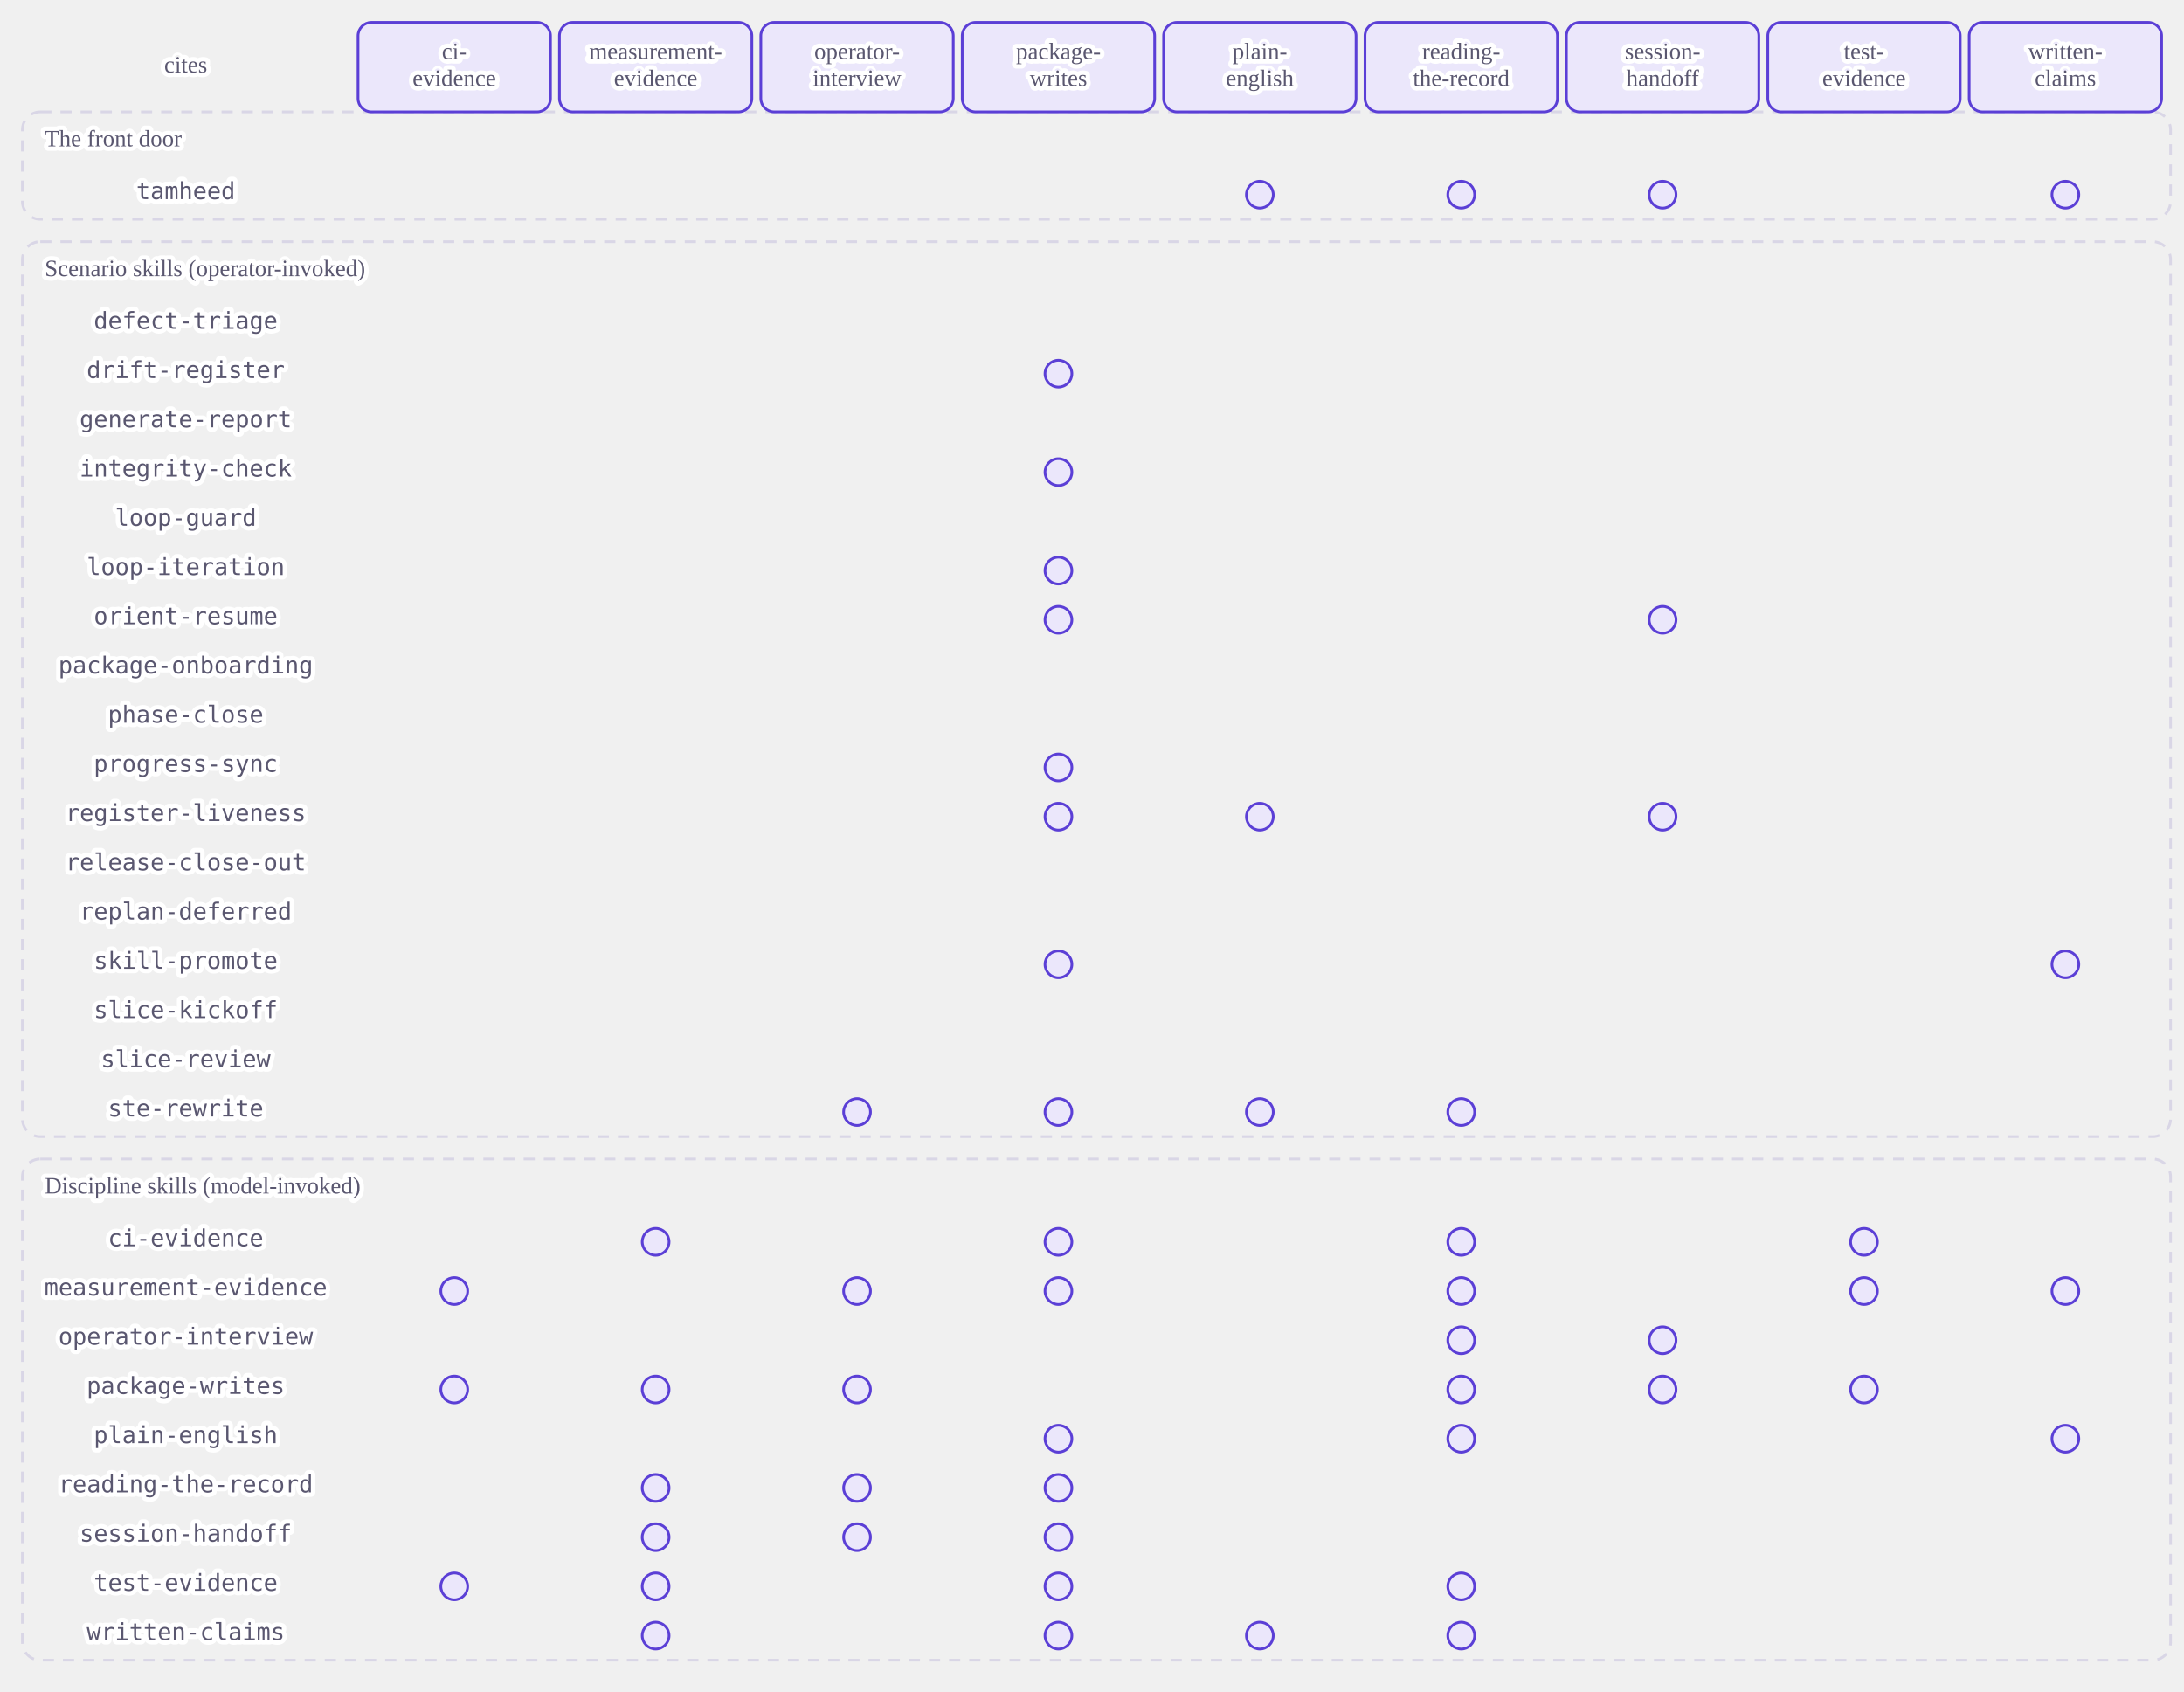
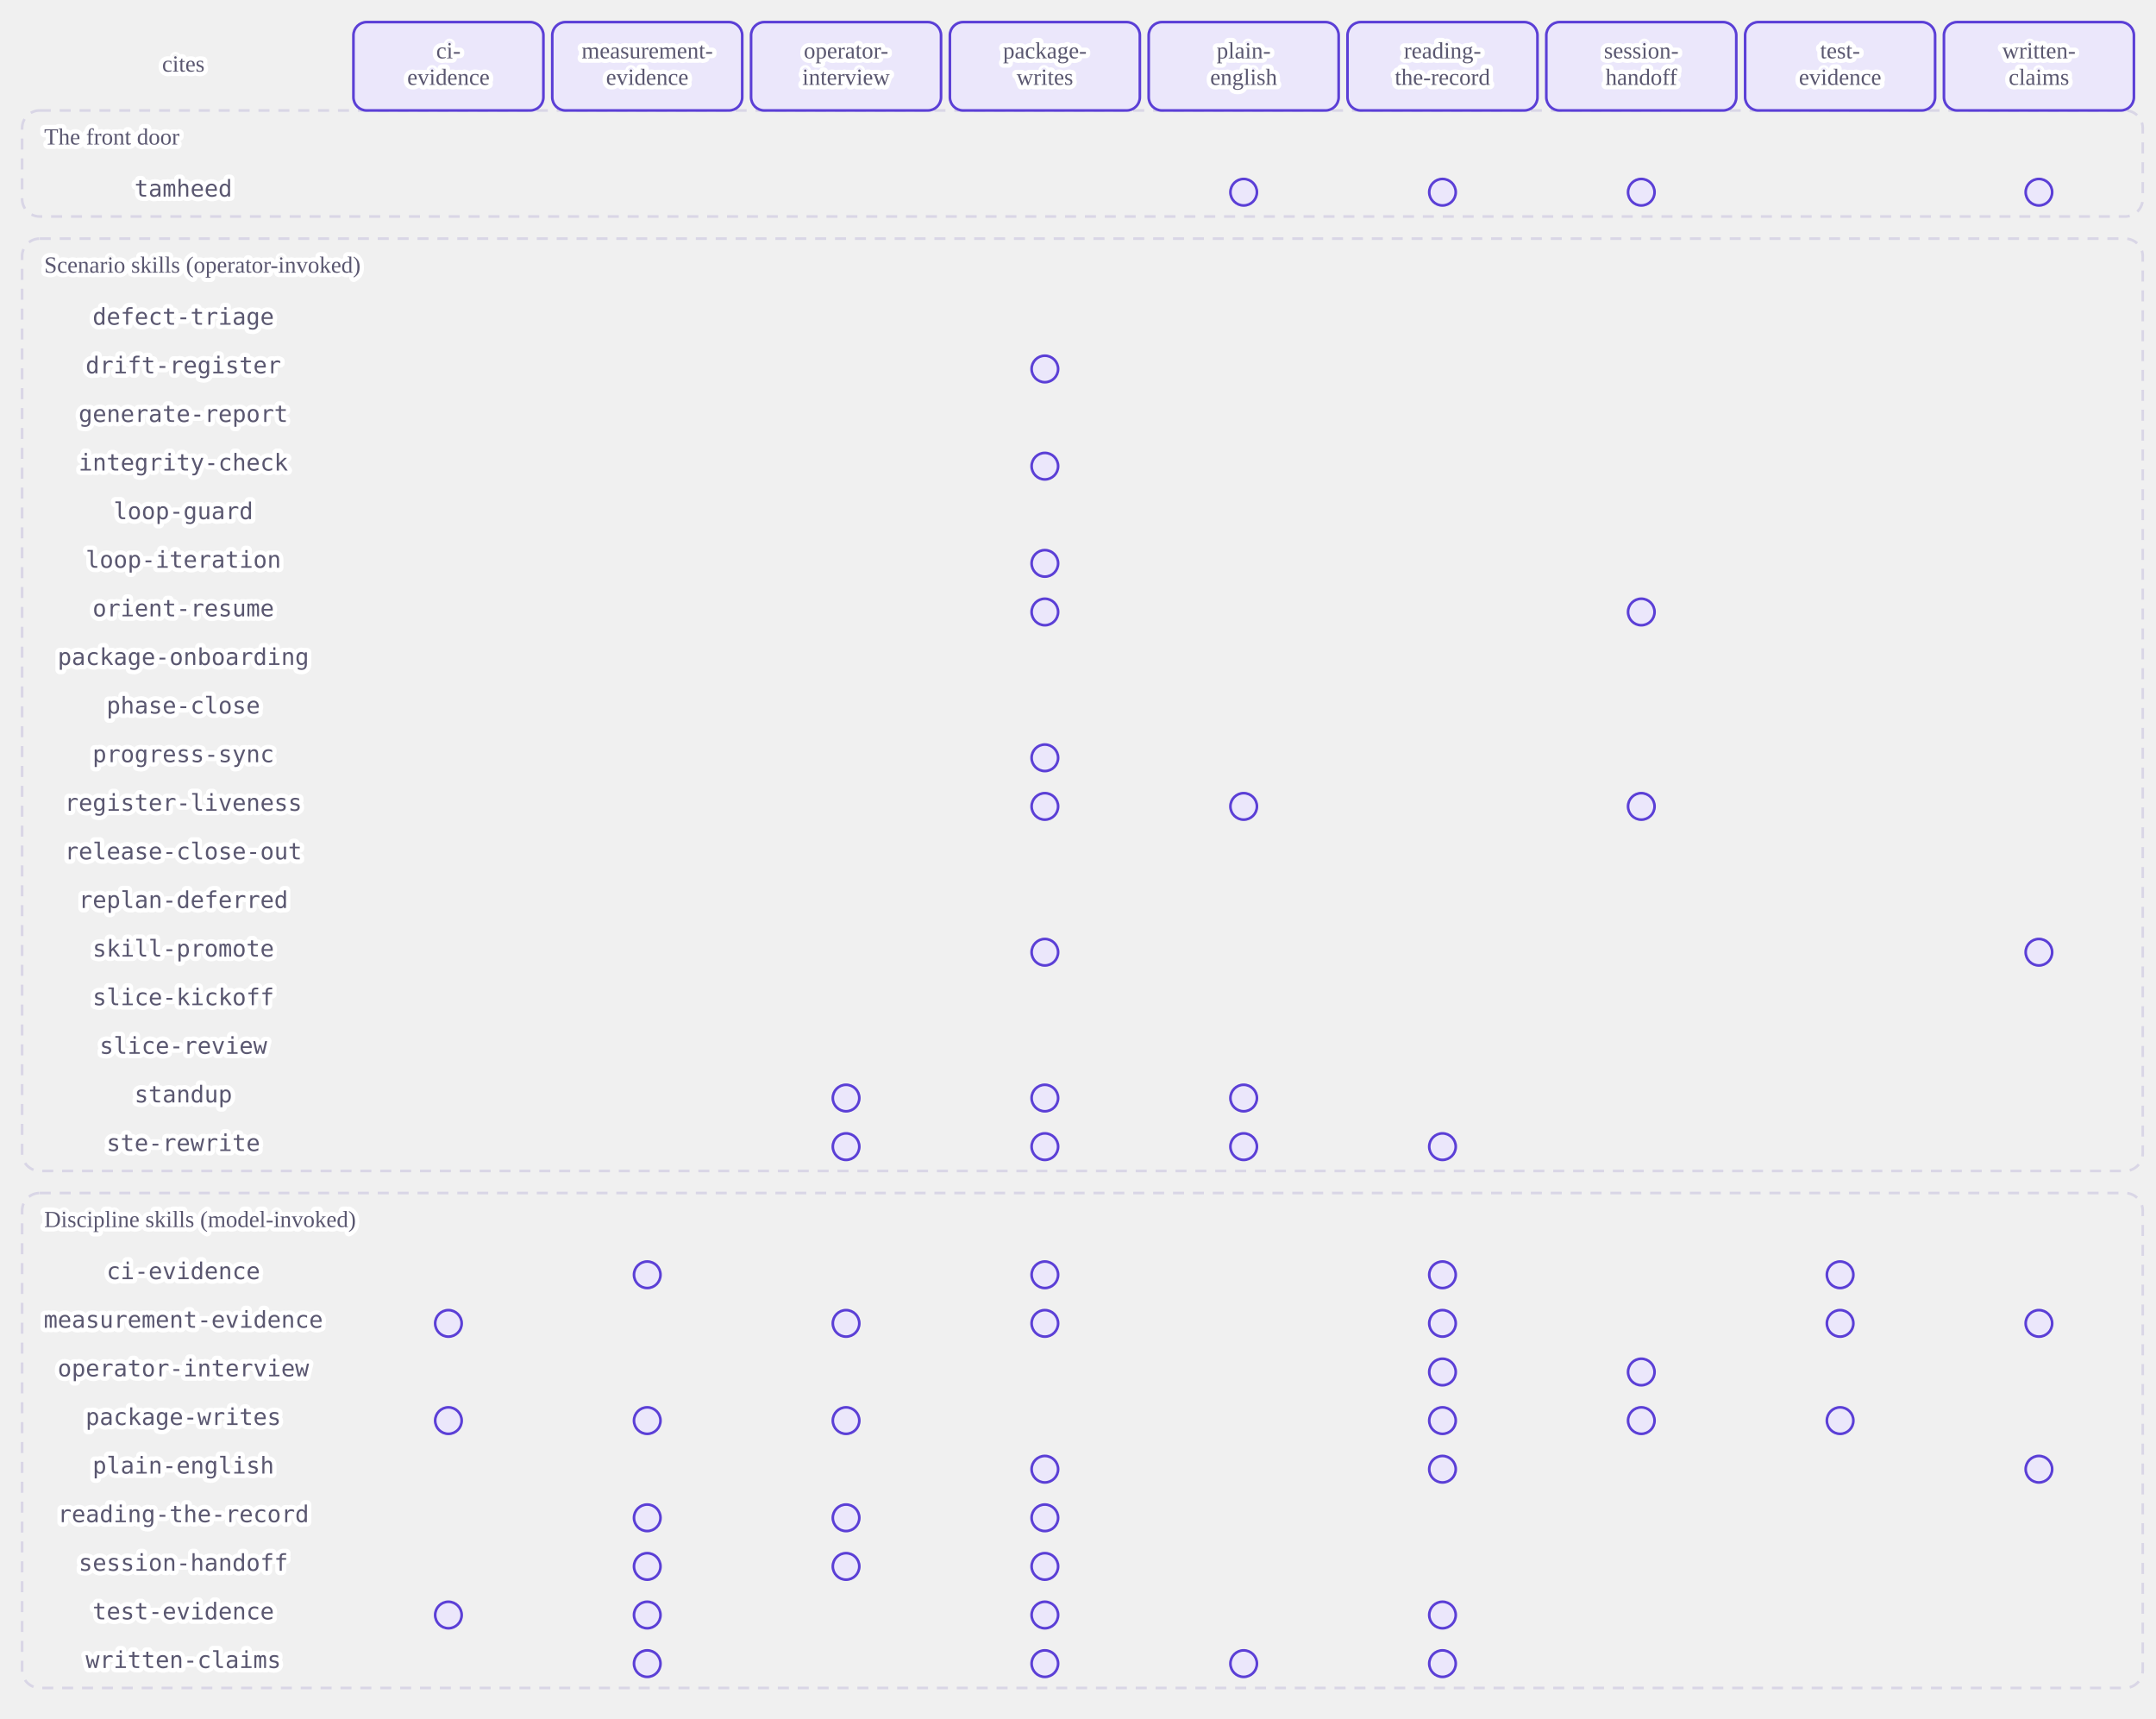
- <svg xmlns="http://www.w3.org/2000/svg" class="dia" lang="en" viewBox="0 0 976 756" width="976" height="756" role="img" aria-label="A mark where the row's skill cites the column's discipline as tamheed:&lt;name&gt;, read from the files.">
+ <svg xmlns="http://www.w3.org/2000/svg" class="dia" lang="en" viewBox="0 0 976 778" width="976" height="778" role="img" aria-label="A mark where the row's skill cites the column's discipline as tamheed:&lt;name&gt;, read from the files.">
  <style>svg{font-family:Georgia, "Times New Roman", serif;color:#1b1a24;direction:ltr}text{fill:currentColor}.box{fill:#efedf7;stroke:#d9d6e6;stroke-width:1.2}.box.acc{fill:#ebe7fb;stroke:#5b3fd6}.box.good{fill:#e0efe6;stroke:#1f8a4c}.box.bad{fill:#f8e7e7;stroke:#c23b36}.box.warn{fill:#f3ebdd;stroke:#a8700f}.box.frame{fill:none;stroke:#d9d6e6;stroke-dasharray:5 4}.frame .lbl{fill:#5a5770}.edge{fill:none;stroke:#5a5770;stroke-width:1.4}.edge.acc{stroke:#5b3fd6;stroke-width:1.8}.edge.loop{stroke-dasharray:4 3}.lbl{font-size:12px}.lbl.small{font-size:10.5px;fill:#5a5770;paint-order:stroke fill;stroke:#ffffff;stroke-width:4px;stroke-linejoin:round}.lbl.strong{font-weight:600;font-size:13px}.num{font-family:Consolas, Menlo, monospace;font-size:11px;direction:ltr;unicode-bidi:isolate}.arrow{fill:#5a5770}.arrow.acc{fill:#5b3fd6}</style>
  <defs>
    <marker id="ar-skills-matrix-en" viewBox="0 0 10 10" refX="9" refY="5" markerWidth="7" markerHeight="7" orient="auto-start-reverse">
      <path d="M0 0L10 5L0 10z" class="arrow" />
    </marker>
    <marker id="ara-skills-matrix-en" viewBox="0 0 10 10" refX="9" refY="5" markerWidth="7" markerHeight="7" orient="auto-start-reverse">
      <path d="M0 0L10 5L0 10z" class="arrow acc" />
    </marker>
  </defs>
  <g class="frame">
    <rect class="box frame" x="10.0" y="50" width="960" height="48" rx="8" />
    <text class="lbl small" x="20.0" y="63.0" text-anchor="start" dominant-baseline="middle">The front door</text>
  </g>
  <g class="frame">
-     <rect class="box frame" x="10.0" y="108" width="960" height="400" rx="8" />
+     <rect class="box frame" x="10.0" y="108" width="960" height="422" rx="8" />
    <text class="lbl small" x="20.0" y="121.0" text-anchor="start" dominant-baseline="middle">Scenario skills (operator-invoked)</text>
  </g>
  <g class="frame">
-     <rect class="box frame" x="10.0" y="518" width="960" height="224" rx="8" />
-     <text class="lbl small" x="20.0" y="531.0" text-anchor="start" dominant-baseline="middle">Discipline skills (model-invoked)</text>
+     <rect class="box frame" x="10.0" y="540" width="960" height="224" rx="8" />
+     <text class="lbl small" x="20.0" y="553.0" text-anchor="start" dominant-baseline="middle">Discipline skills (model-invoked)</text>
  </g>
  <g>
    <text class="lbl small" x="83.0" y="30.0" text-anchor="middle" dominant-baseline="middle">cites</text>
  </g>
  <g>
    <rect class="box acc" x="160.0" y="10" width="86" height="40" rx="6" />
    <text class="lbl small" x="203.0" y="24.0" text-anchor="middle" dominant-baseline="middle">ci-</text>
    <text class="lbl small" x="203.0" y="36.0" text-anchor="middle" dominant-baseline="middle">evidence</text>
  </g>
  <g>
    <rect class="box acc" x="250.0" y="10" width="86" height="40" rx="6" />
    <text class="lbl small" x="293.0" y="24.0" text-anchor="middle" dominant-baseline="middle">measurement-</text>
    <text class="lbl small" x="293.0" y="36.0" text-anchor="middle" dominant-baseline="middle">evidence</text>
  </g>
  <g>
    <rect class="box acc" x="340.0" y="10" width="86" height="40" rx="6" />
    <text class="lbl small" x="383.0" y="24.0" text-anchor="middle" dominant-baseline="middle">operator-</text>
    <text class="lbl small" x="383.0" y="36.0" text-anchor="middle" dominant-baseline="middle">interview</text>
  </g>
  <g>
    <rect class="box acc" x="430.0" y="10" width="86" height="40" rx="6" />
    <text class="lbl small" x="473.0" y="24.0" text-anchor="middle" dominant-baseline="middle">package-</text>
    <text class="lbl small" x="473.0" y="36.0" text-anchor="middle" dominant-baseline="middle">writes</text>
  </g>
  <g>
    <rect class="box acc" x="520.0" y="10" width="86" height="40" rx="6" />
    <text class="lbl small" x="563.0" y="24.0" text-anchor="middle" dominant-baseline="middle">plain-</text>
    <text class="lbl small" x="563.0" y="36.0" text-anchor="middle" dominant-baseline="middle">english</text>
  </g>
  <g>
    <rect class="box acc" x="610.0" y="10" width="86" height="40" rx="6" />
    <text class="lbl small" x="653.0" y="24.0" text-anchor="middle" dominant-baseline="middle">reading-</text>
    <text class="lbl small" x="653.0" y="36.0" text-anchor="middle" dominant-baseline="middle">the-record</text>
  </g>
  <g>
    <rect class="box acc" x="700.0" y="10" width="86" height="40" rx="6" />
    <text class="lbl small" x="743.0" y="24.0" text-anchor="middle" dominant-baseline="middle">session-</text>
    <text class="lbl small" x="743.0" y="36.0" text-anchor="middle" dominant-baseline="middle">handoff</text>
  </g>
  <g>
    <rect class="box acc" x="790.0" y="10" width="86" height="40" rx="6" />
    <text class="lbl small" x="833.0" y="24.0" text-anchor="middle" dominant-baseline="middle">test-</text>
    <text class="lbl small" x="833.0" y="36.0" text-anchor="middle" dominant-baseline="middle">evidence</text>
  </g>
  <g>
    <rect class="box acc" x="880.0" y="10" width="86" height="40" rx="6" />
    <text class="lbl small" x="923.0" y="24.0" text-anchor="middle" dominant-baseline="middle">written-</text>
    <text class="lbl small" x="923.0" y="36.0" text-anchor="middle" dominant-baseline="middle">claims</text>
  </g>
  <g>
    <text class="lbl num small" x="83.0" y="86.0" text-anchor="middle" dominant-baseline="middle" style="direction:ltr;unicode-bidi:isolate">tamheed</text>
  </g>
  <g>
    <rect class="box acc pill" x="557.0" y="81.0" width="12" height="12" rx="6.0" />
  </g>
  <g>
    <rect class="box acc pill" x="647.0" y="81.0" width="12" height="12" rx="6.0" />
  </g>
  <g>
    <rect class="box acc pill" x="737.0" y="81.0" width="12" height="12" rx="6.0" />
  </g>
  <g>
    <rect class="box acc pill" x="917.0" y="81.0" width="12" height="12" rx="6.0" />
  </g>
  <g>
    <text class="lbl num small" x="83.0" y="144.0" text-anchor="middle" dominant-baseline="middle" style="direction:ltr;unicode-bidi:isolate">defect-triage</text>
  </g>
  <g>
    <text class="lbl num small" x="83.0" y="166.0" text-anchor="middle" dominant-baseline="middle" style="direction:ltr;unicode-bidi:isolate">drift-register</text>
  </g>
  <g>
    <rect class="box acc pill" x="467.0" y="161.0" width="12" height="12" rx="6.0" />
  </g>
  <g>
    <text class="lbl num small" x="83.0" y="188.0" text-anchor="middle" dominant-baseline="middle" style="direction:ltr;unicode-bidi:isolate">generate-report</text>
  </g>
  <g>
    <text class="lbl num small" x="83.0" y="210.0" text-anchor="middle" dominant-baseline="middle" style="direction:ltr;unicode-bidi:isolate">integrity-check</text>
  </g>
  <g>
    <rect class="box acc pill" x="467.0" y="205.0" width="12" height="12" rx="6.0" />
  </g>
  <g>
    <text class="lbl num small" x="83.0" y="232.0" text-anchor="middle" dominant-baseline="middle" style="direction:ltr;unicode-bidi:isolate">loop-guard</text>
  </g>
  <g>
    <text class="lbl num small" x="83.0" y="254.0" text-anchor="middle" dominant-baseline="middle" style="direction:ltr;unicode-bidi:isolate">loop-iteration</text>
  </g>
  <g>
    <rect class="box acc pill" x="467.0" y="249.0" width="12" height="12" rx="6.0" />
  </g>
  <g>
    <text class="lbl num small" x="83.0" y="276.0" text-anchor="middle" dominant-baseline="middle" style="direction:ltr;unicode-bidi:isolate">orient-resume</text>
  </g>
  <g>
    <rect class="box acc pill" x="467.0" y="271.0" width="12" height="12" rx="6.0" />
  </g>
  <g>
    <rect class="box acc pill" x="737.0" y="271.0" width="12" height="12" rx="6.0" />
  </g>
  <g>
    <text class="lbl num small" x="83.0" y="298.0" text-anchor="middle" dominant-baseline="middle" style="direction:ltr;unicode-bidi:isolate">package-onboarding</text>
  </g>
  <g>
    <text class="lbl num small" x="83.0" y="320.0" text-anchor="middle" dominant-baseline="middle" style="direction:ltr;unicode-bidi:isolate">phase-close</text>
  </g>
  <g>
    <text class="lbl num small" x="83.0" y="342.0" text-anchor="middle" dominant-baseline="middle" style="direction:ltr;unicode-bidi:isolate">progress-sync</text>
  </g>
  <g>
    <rect class="box acc pill" x="467.0" y="337.0" width="12" height="12" rx="6.0" />
  </g>
  <g>
    <text class="lbl num small" x="83.0" y="364.0" text-anchor="middle" dominant-baseline="middle" style="direction:ltr;unicode-bidi:isolate">register-liveness</text>
  </g>
  <g>
    <rect class="box acc pill" x="467.0" y="359.0" width="12" height="12" rx="6.0" />
  </g>
  <g>
    <rect class="box acc pill" x="557.0" y="359.0" width="12" height="12" rx="6.0" />
  </g>
  <g>
    <rect class="box acc pill" x="737.0" y="359.0" width="12" height="12" rx="6.0" />
  </g>
  <g>
    <text class="lbl num small" x="83.0" y="386.0" text-anchor="middle" dominant-baseline="middle" style="direction:ltr;unicode-bidi:isolate">release-close-out</text>
  </g>
  <g>
    <text class="lbl num small" x="83.0" y="408.0" text-anchor="middle" dominant-baseline="middle" style="direction:ltr;unicode-bidi:isolate">replan-deferred</text>
  </g>
  <g>
    <text class="lbl num small" x="83.0" y="430.0" text-anchor="middle" dominant-baseline="middle" style="direction:ltr;unicode-bidi:isolate">skill-promote</text>
  </g>
  <g>
    <rect class="box acc pill" x="467.0" y="425.0" width="12" height="12" rx="6.0" />
  </g>
  <g>
    <rect class="box acc pill" x="917.0" y="425.0" width="12" height="12" rx="6.0" />
  </g>
  <g>
    <text class="lbl num small" x="83.0" y="452.0" text-anchor="middle" dominant-baseline="middle" style="direction:ltr;unicode-bidi:isolate">slice-kickoff</text>
  </g>
  <g>
    <text class="lbl num small" x="83.0" y="474.0" text-anchor="middle" dominant-baseline="middle" style="direction:ltr;unicode-bidi:isolate">slice-review</text>
  </g>
  <g>
-     <text class="lbl num small" x="83.0" y="496.0" text-anchor="middle" dominant-baseline="middle" style="direction:ltr;unicode-bidi:isolate">ste-rewrite</text>
+     <text class="lbl num small" x="83.0" y="496.0" text-anchor="middle" dominant-baseline="middle" style="direction:ltr;unicode-bidi:isolate">standup</text>
  </g>
  <g>
    <rect class="box acc pill" x="377.0" y="491.0" width="12" height="12" rx="6.0" />
  </g>
  <g>
    <rect class="box acc pill" x="467.0" y="491.0" width="12" height="12" rx="6.0" />
  </g>
  <g>
    <rect class="box acc pill" x="557.0" y="491.0" width="12" height="12" rx="6.0" />
  </g>
  <g>
-     <rect class="box acc pill" x="647.0" y="491.0" width="12" height="12" rx="6.0" />
-   </g>
-   <g>
-     <text class="lbl num small" x="83.0" y="554.0" text-anchor="middle" dominant-baseline="middle" style="direction:ltr;unicode-bidi:isolate">ci-evidence</text>
-   </g>
-   <g>
-     <rect class="box acc pill" x="287.0" y="549.0" width="12" height="12" rx="6.0" />
-   </g>
-   <g>
-     <rect class="box acc pill" x="467.0" y="549.0" width="12" height="12" rx="6.0" />
-   </g>
-   <g>
-     <rect class="box acc pill" x="647.0" y="549.0" width="12" height="12" rx="6.0" />
-   </g>
-   <g>
-     <rect class="box acc pill" x="827.0" y="549.0" width="12" height="12" rx="6.0" />
-   </g>
-   <g>
-     <text class="lbl num small" x="83.0" y="576.0" text-anchor="middle" dominant-baseline="middle" style="direction:ltr;unicode-bidi:isolate">measurement-evidence</text>
-   </g>
-   <g>
-     <rect class="box acc pill" x="197.0" y="571.0" width="12" height="12" rx="6.0" />
-   </g>
-   <g>
-     <rect class="box acc pill" x="377.0" y="571.0" width="12" height="12" rx="6.0" />
+     <text class="lbl num small" x="83.0" y="518.0" text-anchor="middle" dominant-baseline="middle" style="direction:ltr;unicode-bidi:isolate">ste-rewrite</text>
+   </g>
+   <g>
+     <rect class="box acc pill" x="377.0" y="513.0" width="12" height="12" rx="6.0" />
+   </g>
+   <g>
+     <rect class="box acc pill" x="467.0" y="513.0" width="12" height="12" rx="6.0" />
+   </g>
+   <g>
+     <rect class="box acc pill" x="557.0" y="513.0" width="12" height="12" rx="6.0" />
+   </g>
+   <g>
+     <rect class="box acc pill" x="647.0" y="513.0" width="12" height="12" rx="6.0" />
+   </g>
+   <g>
+     <text class="lbl num small" x="83.0" y="576.0" text-anchor="middle" dominant-baseline="middle" style="direction:ltr;unicode-bidi:isolate">ci-evidence</text>
+   </g>
+   <g>
+     <rect class="box acc pill" x="287.0" y="571.0" width="12" height="12" rx="6.0" />
  </g>
  <g>
    <rect class="box acc pill" x="467.0" y="571.0" width="12" height="12" rx="6.0" />
  </g>
  <g>
    <rect class="box acc pill" x="647.0" y="571.0" width="12" height="12" rx="6.0" />
  </g>
  <g>
    <rect class="box acc pill" x="827.0" y="571.0" width="12" height="12" rx="6.0" />
  </g>
  <g>
-     <rect class="box acc pill" x="917.0" y="571.0" width="12" height="12" rx="6.0" />
-   </g>
-   <g>
-     <text class="lbl num small" x="83.0" y="598.0" text-anchor="middle" dominant-baseline="middle" style="direction:ltr;unicode-bidi:isolate">operator-interview</text>
+     <text class="lbl num small" x="83.0" y="598.0" text-anchor="middle" dominant-baseline="middle" style="direction:ltr;unicode-bidi:isolate">measurement-evidence</text>
+   </g>
+   <g>
+     <rect class="box acc pill" x="197.0" y="593.0" width="12" height="12" rx="6.0" />
+   </g>
+   <g>
+     <rect class="box acc pill" x="377.0" y="593.0" width="12" height="12" rx="6.0" />
+   </g>
+   <g>
+     <rect class="box acc pill" x="467.0" y="593.0" width="12" height="12" rx="6.0" />
  </g>
  <g>
    <rect class="box acc pill" x="647.0" y="593.0" width="12" height="12" rx="6.0" />
  </g>
  <g>
-     <rect class="box acc pill" x="737.0" y="593.0" width="12" height="12" rx="6.0" />
-   </g>
-   <g>
-     <text class="lbl num small" x="83.0" y="620.0" text-anchor="middle" dominant-baseline="middle" style="direction:ltr;unicode-bidi:isolate">package-writes</text>
-   </g>
-   <g>
-     <rect class="box acc pill" x="197.0" y="615.0" width="12" height="12" rx="6.0" />
-   </g>
-   <g>
-     <rect class="box acc pill" x="287.0" y="615.0" width="12" height="12" rx="6.0" />
-   </g>
-   <g>
-     <rect class="box acc pill" x="377.0" y="615.0" width="12" height="12" rx="6.0" />
+     <rect class="box acc pill" x="827.0" y="593.0" width="12" height="12" rx="6.0" />
+   </g>
+   <g>
+     <rect class="box acc pill" x="917.0" y="593.0" width="12" height="12" rx="6.0" />
+   </g>
+   <g>
+     <text class="lbl num small" x="83.0" y="620.0" text-anchor="middle" dominant-baseline="middle" style="direction:ltr;unicode-bidi:isolate">operator-interview</text>
  </g>
  <g>
    <rect class="box acc pill" x="647.0" y="615.0" width="12" height="12" rx="6.0" />
  </g>
  <g>
    <rect class="box acc pill" x="737.0" y="615.0" width="12" height="12" rx="6.0" />
  </g>
  <g>
-     <rect class="box acc pill" x="827.0" y="615.0" width="12" height="12" rx="6.0" />
-   </g>
-   <g>
-     <text class="lbl num small" x="83.0" y="642.0" text-anchor="middle" dominant-baseline="middle" style="direction:ltr;unicode-bidi:isolate">plain-english</text>
-   </g>
-   <g>
-     <rect class="box acc pill" x="467.0" y="637.0" width="12" height="12" rx="6.0" />
+     <text class="lbl num small" x="83.0" y="642.0" text-anchor="middle" dominant-baseline="middle" style="direction:ltr;unicode-bidi:isolate">package-writes</text>
+   </g>
+   <g>
+     <rect class="box acc pill" x="197.0" y="637.0" width="12" height="12" rx="6.0" />
+   </g>
+   <g>
+     <rect class="box acc pill" x="287.0" y="637.0" width="12" height="12" rx="6.0" />
+   </g>
+   <g>
+     <rect class="box acc pill" x="377.0" y="637.0" width="12" height="12" rx="6.0" />
  </g>
  <g>
    <rect class="box acc pill" x="647.0" y="637.0" width="12" height="12" rx="6.0" />
  </g>
  <g>
-     <rect class="box acc pill" x="917.0" y="637.0" width="12" height="12" rx="6.0" />
-   </g>
-   <g>
-     <text class="lbl num small" x="83.0" y="664.0" text-anchor="middle" dominant-baseline="middle" style="direction:ltr;unicode-bidi:isolate">reading-the-record</text>
-   </g>
-   <g>
-     <rect class="box acc pill" x="287.0" y="659.0" width="12" height="12" rx="6.0" />
-   </g>
-   <g>
-     <rect class="box acc pill" x="377.0" y="659.0" width="12" height="12" rx="6.0" />
+     <rect class="box acc pill" x="737.0" y="637.0" width="12" height="12" rx="6.0" />
+   </g>
+   <g>
+     <rect class="box acc pill" x="827.0" y="637.0" width="12" height="12" rx="6.0" />
+   </g>
+   <g>
+     <text class="lbl num small" x="83.0" y="664.0" text-anchor="middle" dominant-baseline="middle" style="direction:ltr;unicode-bidi:isolate">plain-english</text>
  </g>
  <g>
    <rect class="box acc pill" x="467.0" y="659.0" width="12" height="12" rx="6.0" />
  </g>
  <g>
-     <text class="lbl num small" x="83.0" y="686.0" text-anchor="middle" dominant-baseline="middle" style="direction:ltr;unicode-bidi:isolate">session-handoff</text>
+     <rect class="box acc pill" x="647.0" y="659.0" width="12" height="12" rx="6.0" />
+   </g>
+   <g>
+     <rect class="box acc pill" x="917.0" y="659.0" width="12" height="12" rx="6.0" />
+   </g>
+   <g>
+     <text class="lbl num small" x="83.0" y="686.0" text-anchor="middle" dominant-baseline="middle" style="direction:ltr;unicode-bidi:isolate">reading-the-record</text>
  </g>
  <g>
    <rect class="box acc pill" x="287.0" y="681.0" width="12" height="12" rx="6.0" />
  </g>
  <g>
    <rect class="box acc pill" x="377.0" y="681.0" width="12" height="12" rx="6.0" />
  </g>
  <g>
    <rect class="box acc pill" x="467.0" y="681.0" width="12" height="12" rx="6.0" />
  </g>
  <g>
-     <text class="lbl num small" x="83.0" y="708.0" text-anchor="middle" dominant-baseline="middle" style="direction:ltr;unicode-bidi:isolate">test-evidence</text>
-   </g>
-   <g>
-     <rect class="box acc pill" x="197.0" y="703.0" width="12" height="12" rx="6.0" />
+     <text class="lbl num small" x="83.0" y="708.0" text-anchor="middle" dominant-baseline="middle" style="direction:ltr;unicode-bidi:isolate">session-handoff</text>
  </g>
  <g>
    <rect class="box acc pill" x="287.0" y="703.0" width="12" height="12" rx="6.0" />
  </g>
  <g>
+     <rect class="box acc pill" x="377.0" y="703.0" width="12" height="12" rx="6.0" />
+   </g>
+   <g>
    <rect class="box acc pill" x="467.0" y="703.0" width="12" height="12" rx="6.0" />
  </g>
  <g>
-     <rect class="box acc pill" x="647.0" y="703.0" width="12" height="12" rx="6.0" />
-   </g>
-   <g>
-     <text class="lbl num small" x="83.0" y="730.0" text-anchor="middle" dominant-baseline="middle" style="direction:ltr;unicode-bidi:isolate">written-claims</text>
+     <text class="lbl num small" x="83.0" y="730.0" text-anchor="middle" dominant-baseline="middle" style="direction:ltr;unicode-bidi:isolate">test-evidence</text>
+   </g>
+   <g>
+     <rect class="box acc pill" x="197.0" y="725.0" width="12" height="12" rx="6.0" />
  </g>
  <g>
    <rect class="box acc pill" x="287.0" y="725.0" width="12" height="12" rx="6.0" />
  </g>
  <g>
    <rect class="box acc pill" x="467.0" y="725.0" width="12" height="12" rx="6.0" />
  </g>
  <g>
-     <rect class="box acc pill" x="557.0" y="725.0" width="12" height="12" rx="6.0" />
-   </g>
-   <g>
    <rect class="box acc pill" x="647.0" y="725.0" width="12" height="12" rx="6.0" />
  </g>
+   <g>
+     <text class="lbl num small" x="83.0" y="752.0" text-anchor="middle" dominant-baseline="middle" style="direction:ltr;unicode-bidi:isolate">written-claims</text>
+   </g>
+   <g>
+     <rect class="box acc pill" x="287.0" y="747.0" width="12" height="12" rx="6.0" />
+   </g>
+   <g>
+     <rect class="box acc pill" x="467.0" y="747.0" width="12" height="12" rx="6.0" />
+   </g>
+   <g>
+     <rect class="box acc pill" x="557.0" y="747.0" width="12" height="12" rx="6.0" />
+   </g>
+   <g>
+     <rect class="box acc pill" x="647.0" y="747.0" width="12" height="12" rx="6.0" />
+   </g>
</svg>
